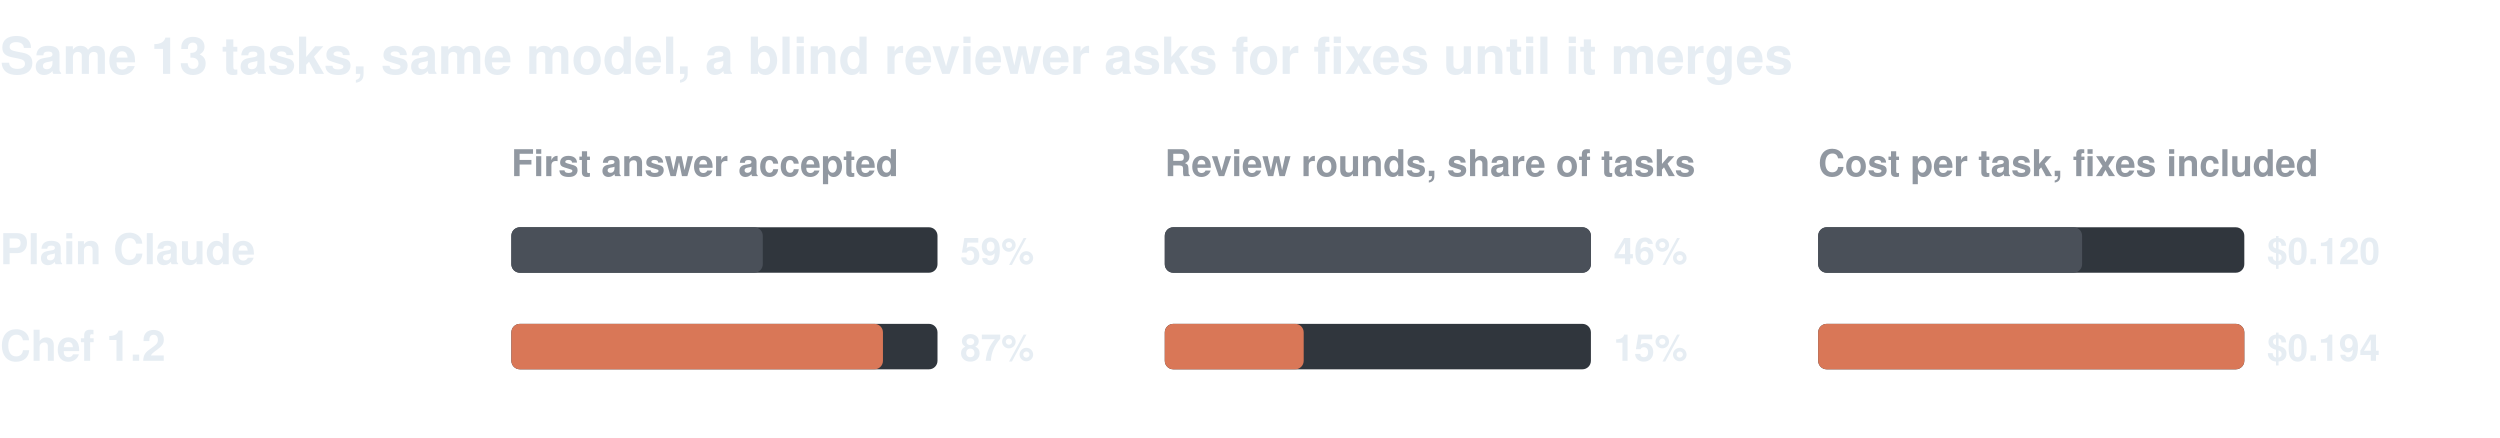
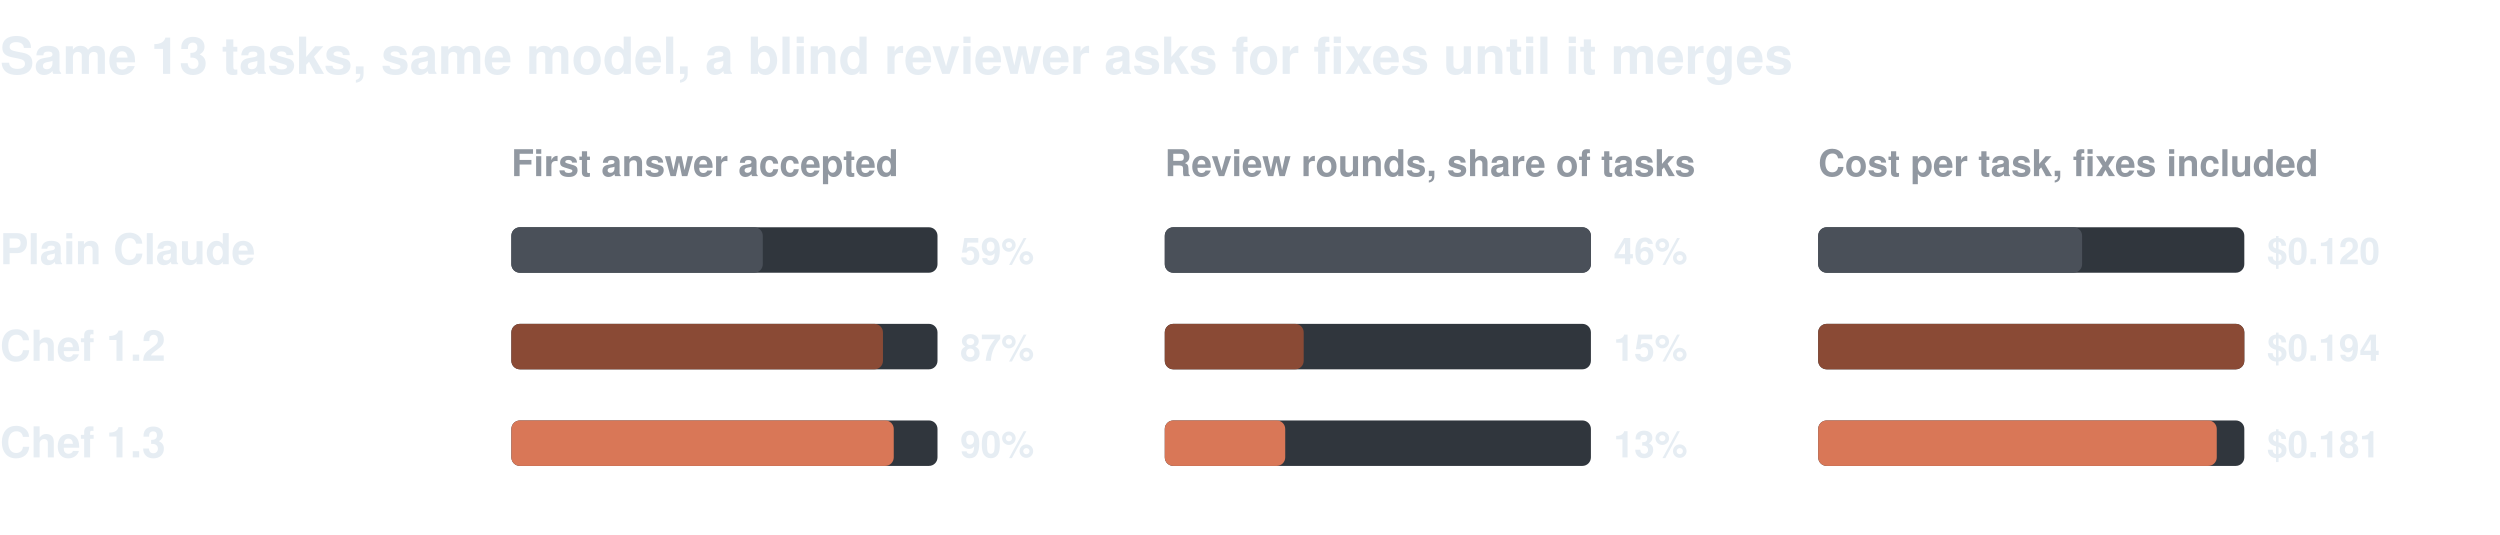
- <svg xmlns="http://www.w3.org/2000/svg" width="880" height="154" viewBox="0 0 880 154" role="img" aria-label="Plain Claude: first answer accepted 59%, 46 review rounds per 100 tasks, $0.120 per task with fixes; Chef 1.2: first answer accepted 87%, 15 review rounds per 100 tasks, $0.194 per task with fixes">
+ <svg xmlns="http://www.w3.org/2000/svg" width="880" height="188" viewBox="0 0 880 188" role="img" aria-label="Plain Claude: first answer accepted 59%, 46 review rounds per 100 tasks, $0.120 per task with fixes; Chef 1.2: first answer accepted 87%, 15 review rounds per 100 tasks, $0.194 per task with fixes; Chef 1.3: first answer accepted 90%, 13 review rounds per 100 tasks, $0.181 per task with fixes">
  <text x="0.0" y="26.0" fill="#E6EDF3" font-family="-apple-system, BlinkMacSystemFont, 'Segoe UI', Helvetica, Arial, sans-serif" font-size="18" font-weight="600" text-anchor="start">Same 13 tasks, same model, a blind reviewer asks for fixes until it merges</text>
  <text x="180.0" y="62.0" fill="#9198A1" font-family="-apple-system, BlinkMacSystemFont, 'Segoe UI', Helvetica, Arial, sans-serif" font-size="13" font-weight="600" text-anchor="start">First answer accepted</text>
  <text x="410.0" y="62.0" fill="#9198A1" font-family="-apple-system, BlinkMacSystemFont, 'Segoe UI', Helvetica, Arial, sans-serif" font-size="13" font-weight="600" text-anchor="start">Review rounds, share of tasks</text>
  <text x="640.0" y="62.0" fill="#9198A1" font-family="-apple-system, BlinkMacSystemFont, 'Segoe UI', Helvetica, Arial, sans-serif" font-size="13" font-weight="600" text-anchor="start">Cost per task, fixes included</text>
  <text x="0.0" y="93.0" fill="#E6EDF3" font-family="-apple-system, BlinkMacSystemFont, 'Segoe UI', Helvetica, Arial, sans-serif" font-size="15" font-weight="600" text-anchor="start">Plain Claude</text>
  <rect x="180.0" y="80.0" width="150.0" height="16.0" rx="3" fill="#30363D" />
  <rect x="180.0" y="80.0" width="88.5" height="16.0" rx="3" fill="#4A5059" />
  <text x="338.0" y="93.0" fill="#E6EDF3" font-family="-apple-system, BlinkMacSystemFont, 'Segoe UI', Helvetica, Arial, sans-serif" font-size="13" font-weight="600" text-anchor="start">59%</text>
  <rect x="410.0" y="80.0" width="150.0" height="16.0" rx="3" fill="#30363D" />
  <rect x="410.0" y="80.0" width="150.0" height="16.0" rx="3" fill="#4A5059" />
  <text x="568.0" y="93.0" fill="#E6EDF3" font-family="-apple-system, BlinkMacSystemFont, 'Segoe UI', Helvetica, Arial, sans-serif" font-size="13" font-weight="600" text-anchor="start">46%</text>
  <rect x="640.0" y="80.0" width="150.0" height="16.0" rx="3" fill="#30363D" />
  <rect x="640.0" y="80.0" width="92.9" height="16.0" rx="3" fill="#4A5059" />
  <text x="798.0" y="93.0" fill="#E6EDF3" font-family="-apple-system, BlinkMacSystemFont, 'Segoe UI', Helvetica, Arial, sans-serif" font-size="13" font-weight="600" text-anchor="start">$0.120</text>
  <text x="0.0" y="127.0" fill="#E6EDF3" font-family="-apple-system, BlinkMacSystemFont, 'Segoe UI', Helvetica, Arial, sans-serif" font-size="15" font-weight="600" text-anchor="start">Chef 1.2</text>
  <rect x="180.0" y="114.0" width="150.0" height="16.0" rx="3" fill="#30363D" />
-   <rect x="180.0" y="114.0" width="130.8" height="16.0" rx="3" fill="#D97757" />
+   <rect x="180.0" y="114.0" width="130.8" height="16.0" rx="3" fill="#8A4A35" />
  <text x="338.0" y="127.0" fill="#E6EDF3" font-family="-apple-system, BlinkMacSystemFont, 'Segoe UI', Helvetica, Arial, sans-serif" font-size="13" font-weight="600" text-anchor="start">87%</text>
  <rect x="410.0" y="114.0" width="150.0" height="16.0" rx="3" fill="#30363D" />
-   <rect x="410.0" y="114.0" width="48.9" height="16.0" rx="3" fill="#D97757" />
+   <rect x="410.0" y="114.0" width="48.9" height="16.0" rx="3" fill="#8A4A35" />
  <text x="568.0" y="127.0" fill="#E6EDF3" font-family="-apple-system, BlinkMacSystemFont, 'Segoe UI', Helvetica, Arial, sans-serif" font-size="13" font-weight="600" text-anchor="start">15%</text>
  <rect x="640.0" y="114.0" width="150.0" height="16.0" rx="3" fill="#30363D" />
-   <rect x="640.0" y="114.0" width="150.0" height="16.0" rx="3" fill="#D97757" />
+   <rect x="640.0" y="114.0" width="150.0" height="16.0" rx="3" fill="#8A4A35" />
  <text x="798.0" y="127.0" fill="#E6EDF3" font-family="-apple-system, BlinkMacSystemFont, 'Segoe UI', Helvetica, Arial, sans-serif" font-size="13" font-weight="600" text-anchor="start">$0.194</text>
+   <text x="0.0" y="161.0" fill="#E6EDF3" font-family="-apple-system, BlinkMacSystemFont, 'Segoe UI', Helvetica, Arial, sans-serif" font-size="15" font-weight="600" text-anchor="start">Chef 1.3</text>
+   <rect x="180.0" y="148.0" width="150.0" height="16.0" rx="3" fill="#30363D" />
+   <rect x="180.0" y="148.0" width="134.6" height="16.0" rx="3" fill="#D97757" />
+   <text x="338.0" y="161.0" fill="#E6EDF3" font-family="-apple-system, BlinkMacSystemFont, 'Segoe UI', Helvetica, Arial, sans-serif" font-size="13" font-weight="600" text-anchor="start">90%</text>
+   <rect x="410.0" y="148.0" width="150.0" height="16.0" rx="3" fill="#30363D" />
+   <rect x="410.0" y="148.0" width="42.4" height="16.0" rx="3" fill="#D97757" />
+   <text x="568.0" y="161.0" fill="#E6EDF3" font-family="-apple-system, BlinkMacSystemFont, 'Segoe UI', Helvetica, Arial, sans-serif" font-size="13" font-weight="600" text-anchor="start">13%</text>
+   <rect x="640.0" y="148.0" width="150.0" height="16.0" rx="3" fill="#30363D" />
+   <rect x="640.0" y="148.0" width="140.3" height="16.0" rx="3" fill="#D97757" />
+   <text x="798.0" y="161.0" fill="#E6EDF3" font-family="-apple-system, BlinkMacSystemFont, 'Segoe UI', Helvetica, Arial, sans-serif" font-size="13" font-weight="600" text-anchor="start">$0.181</text>
</svg>
